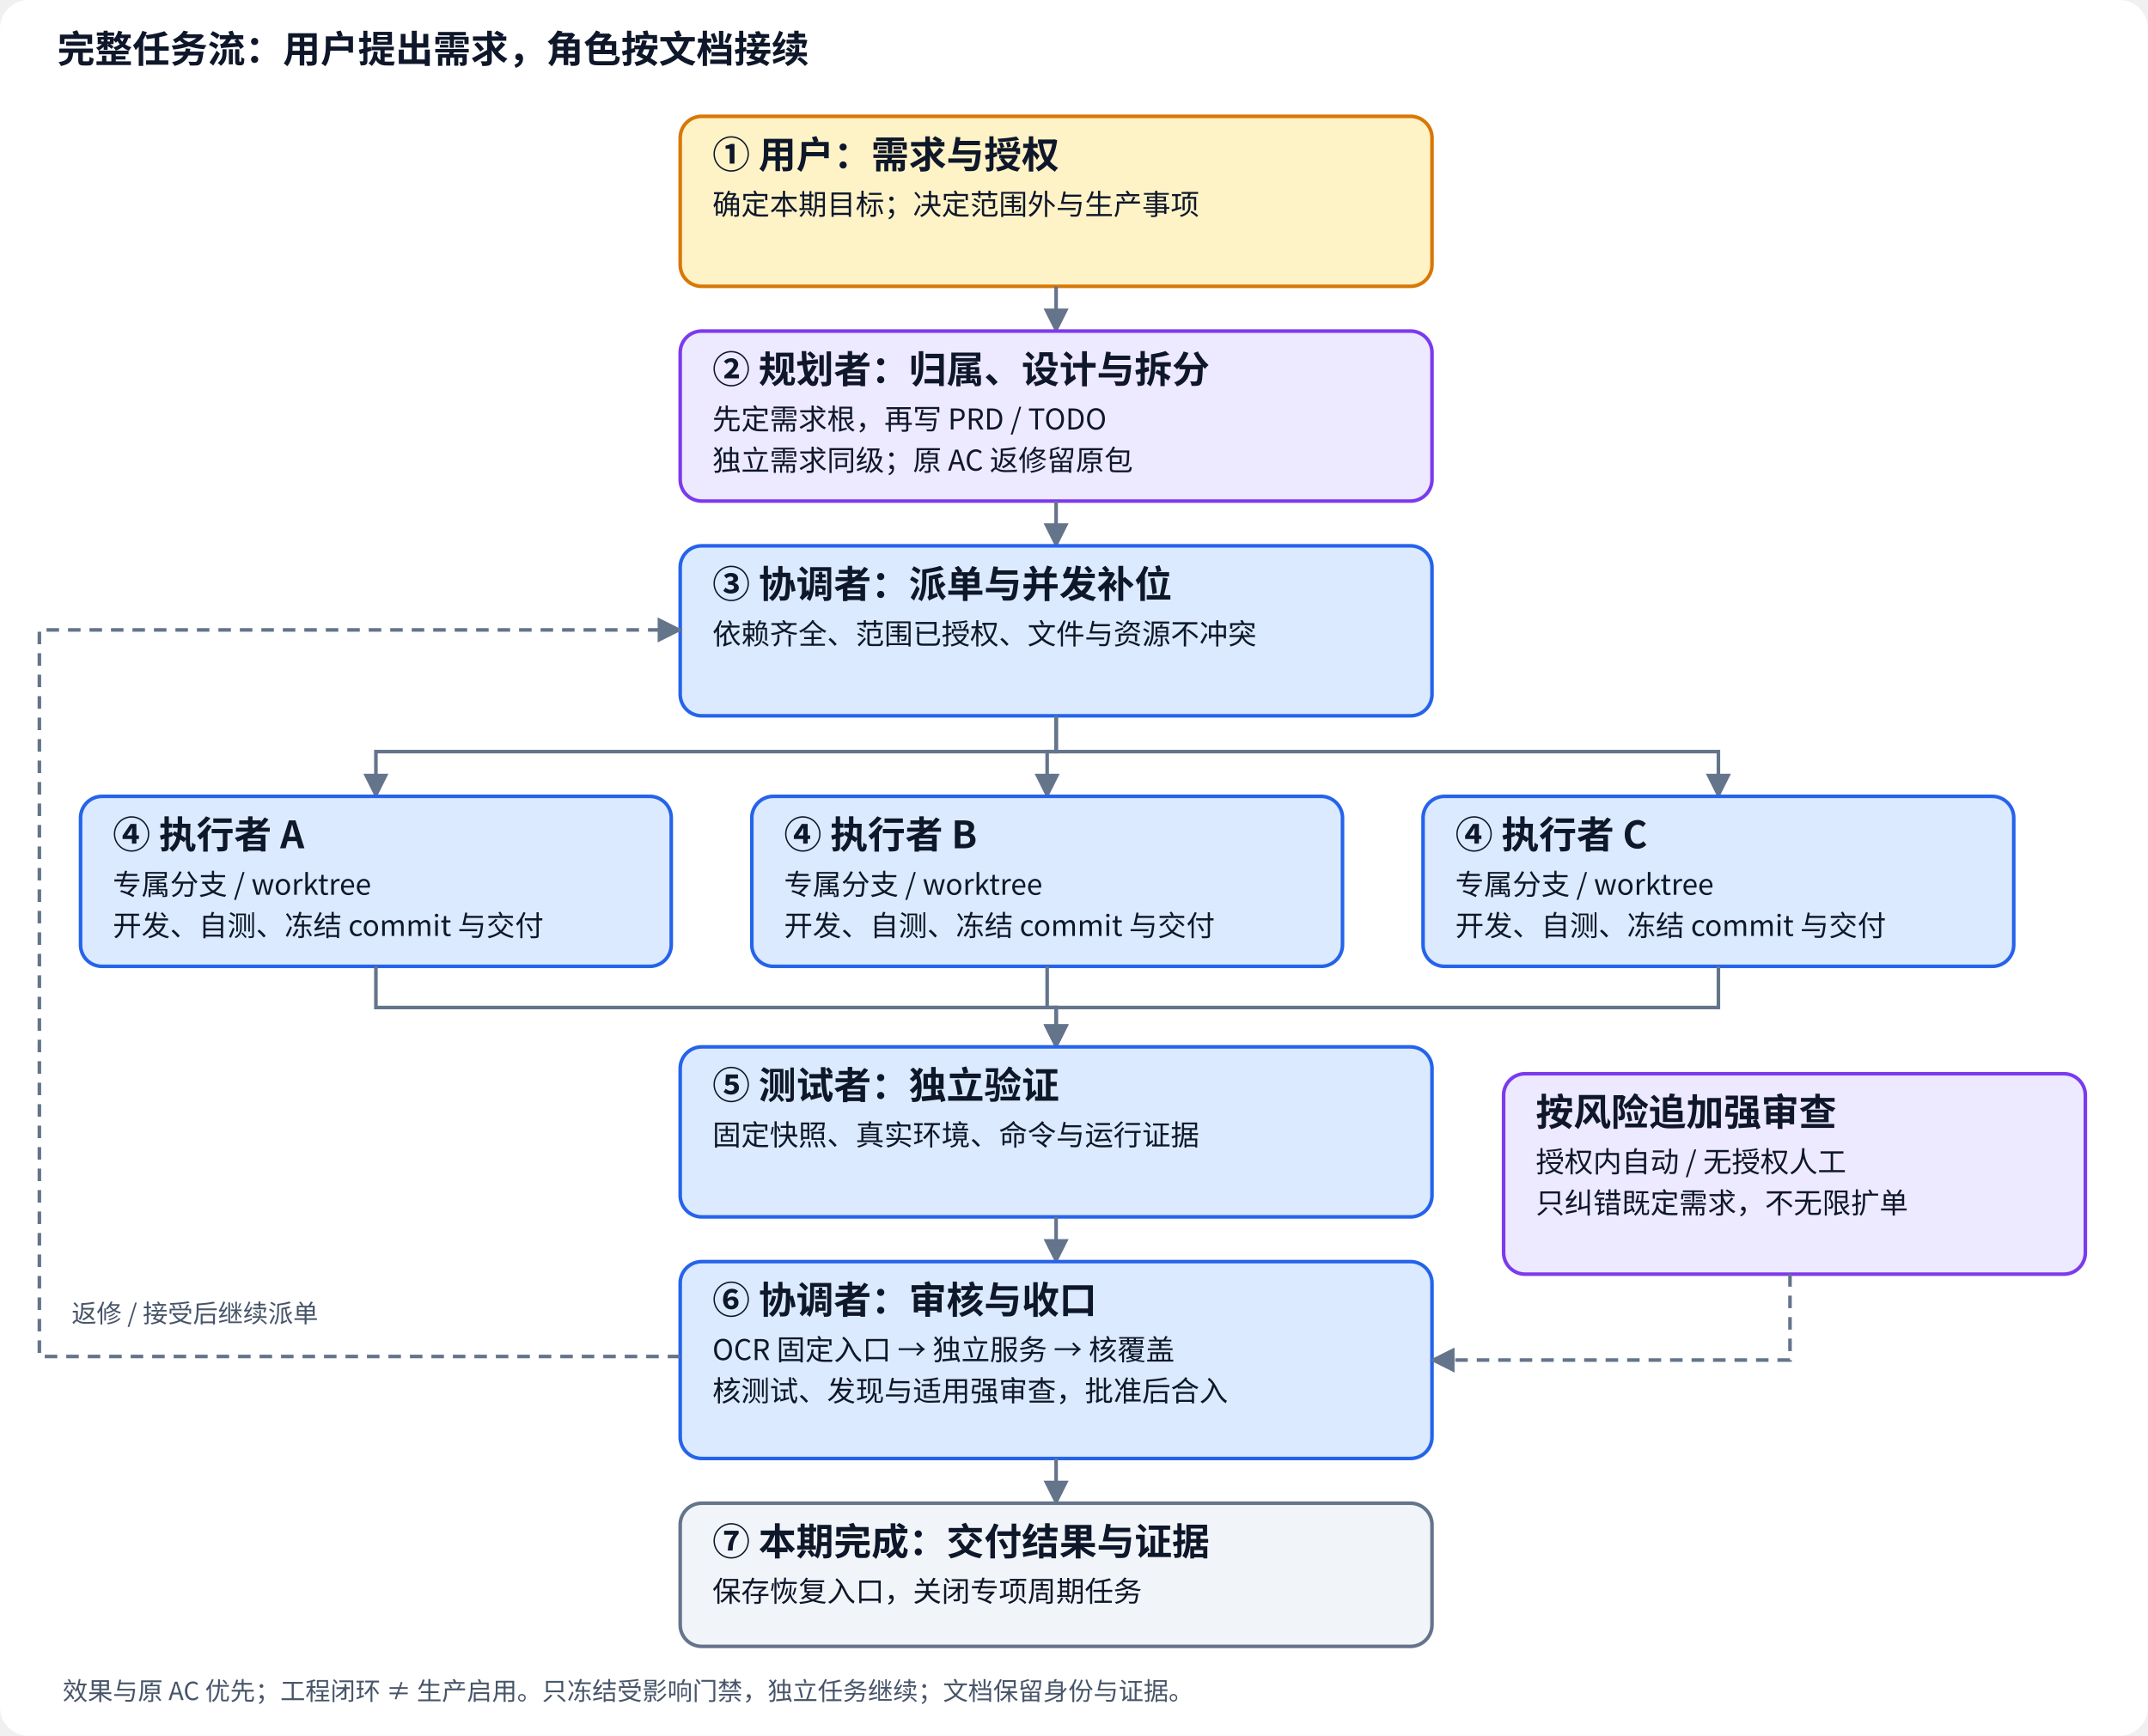
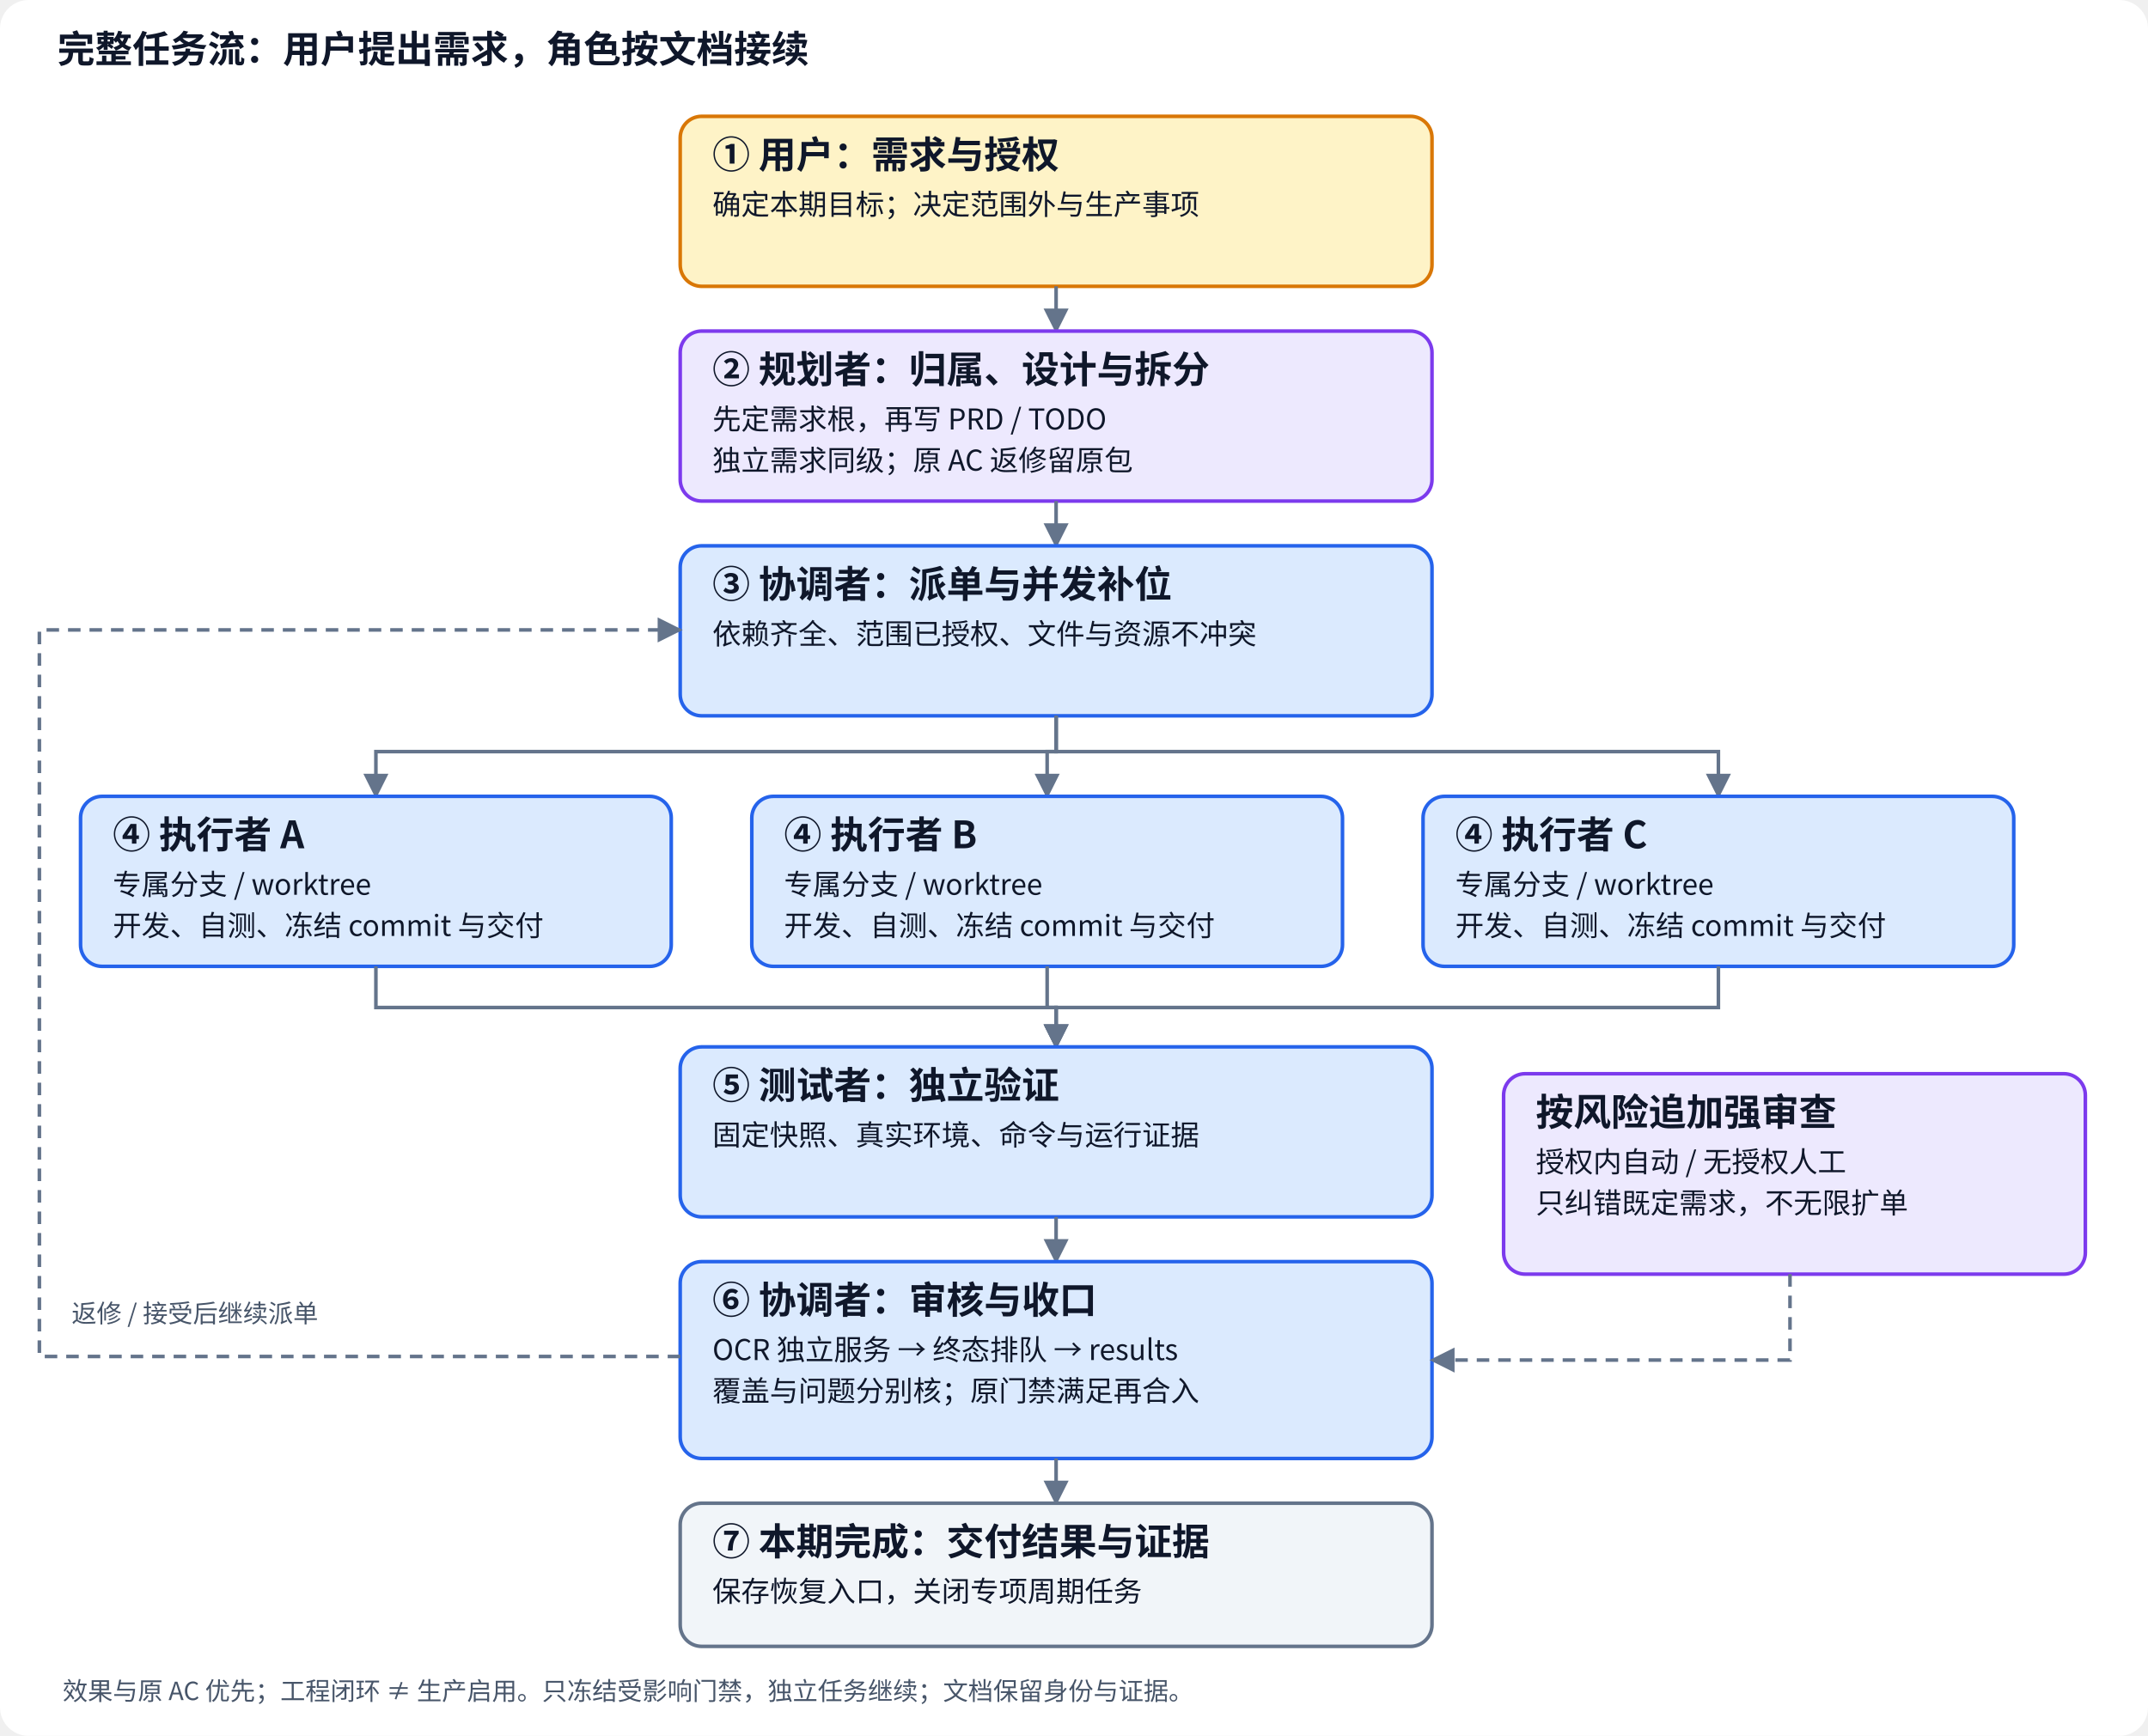
<svg xmlns="http://www.w3.org/2000/svg" width="1200" height="970" viewBox="0 0 1200 970" role="img" aria-labelledby="title desc">
  <defs>
    <marker id="arrow" viewBox="0 0 10 10" refX="9" refY="5" markerWidth="7" markerHeight="7" orient="auto-start-reverse">
      <path d="M 0 0 L 10 5 L 0 10 z" fill="#64748b" />
    </marker>
  </defs>
  <style>text{font-family:"Noto Sans CJK SC","Microsoft YaHei","PingFang SC",sans-serif;fill:#0f172a}.heading{font-size:21px;font-weight:700}.line{font-size:16px}.note{font-size:14px;fill:#475569}</style>
  <rect width="1200" height="970" fill="#ffffff" rx="16" />
  <text x="32" y="35" class="heading">完整任务流：用户提出需求，角色按文档接续</text>
  <rect x="380" y="65" width="420" height="95" rx="12" fill="#fef3c7" stroke="#d97706" stroke-width="2" />
  <text x="398" y="94" class="heading">① 用户：需求与授权</text>
  <text x="398" y="120" class="line">确定本期目标；决定范围外与生产事项</text>
  <polyline points="590,160 590,185" fill="none" stroke="#64748b" stroke-width="2" marker-end="url(#arrow)" />
  <rect x="380" y="185" width="420" height="95" rx="12" fill="#ede9fe" stroke="#7c3aed" stroke-width="2" />
  <text x="398" y="214" class="heading">② 规划者：归属、设计与拆分</text>
  <text x="398" y="240" class="line">先定需求根，再写 PRD / TODO</text>
  <text x="398" y="263" class="line">独立需求同级；原 AC 返修留原包</text>
  <polyline points="590,280 590,305" fill="none" stroke="#64748b" stroke-width="2" marker-end="url(#arrow)" />
  <rect x="380" y="305" width="420" height="95" rx="12" fill="#dbeafe" stroke="#2563eb" stroke-width="2" />
  <text x="398" y="334" class="heading">③ 协调者：派单与并发补位</text>
  <text x="398" y="360" class="line">依赖齐全、范围已授权、文件与资源不冲突</text>
  <polyline points="590,400 590,420 210,420 210,445" fill="none" stroke="#64748b" stroke-width="2" marker-end="url(#arrow)" />
  <rect x="45" y="445" width="330" height="95" rx="12" fill="#dbeafe" stroke="#2563eb" stroke-width="2" />
  <text x="63" y="474" class="heading">④ 执行者 A</text>
  <text x="63" y="500" class="line">专属分支 / worktree</text>
  <text x="63" y="523" class="line">开发、自测、冻结 commit 与交付</text>
  <polyline points="210,540 210,563 590,563 590,585" fill="none" stroke="#64748b" stroke-width="2" marker-end="url(#arrow)" />
  <polyline points="590,400 590,420 585,420 585,445" fill="none" stroke="#64748b" stroke-width="2" marker-end="url(#arrow)" />
  <rect x="420" y="445" width="330" height="95" rx="12" fill="#dbeafe" stroke="#2563eb" stroke-width="2" />
  <text x="438" y="474" class="heading">④ 执行者 B</text>
  <text x="438" y="500" class="line">专属分支 / worktree</text>
  <text x="438" y="523" class="line">开发、自测、冻结 commit 与交付</text>
  <polyline points="585,540 585,563 590,563 590,585" fill="none" stroke="#64748b" stroke-width="2" marker-end="url(#arrow)" />
  <polyline points="590,400 590,420 960,420 960,445" fill="none" stroke="#64748b" stroke-width="2" marker-end="url(#arrow)" />
  <rect x="795" y="445" width="330" height="95" rx="12" fill="#dbeafe" stroke="#2563eb" stroke-width="2" />
  <text x="813" y="474" class="heading">④ 执行者 C</text>
  <text x="813" y="500" class="line">专属分支 / worktree</text>
  <text x="813" y="523" class="line">开发、自测、冻结 commit 与交付</text>
  <polyline points="960,540 960,563 590,563 590,585" fill="none" stroke="#64748b" stroke-width="2" marker-end="url(#arrow)" />
  <rect x="380" y="585" width="420" height="95" rx="12" fill="#dbeafe" stroke="#2563eb" stroke-width="2" />
  <text x="398" y="614" class="heading">⑤ 测试者：独立验证</text>
  <text x="398" y="640" class="line">固定快照、真实环境、命令与运行证据</text>
  <polyline points="590,680 590,705" fill="none" stroke="#64748b" stroke-width="2" marker-end="url(#arrow)" />
  <rect x="380" y="705" width="420" height="110" rx="12" fill="#dbeafe" stroke="#2563eb" stroke-width="2" />
  <text x="398" y="734" class="heading">⑥ 协调者：审核与收口</text>
-   <text x="398" y="760" class="line">OCR 固定入口 → 独立服务 → 核覆盖</text>
-   <text x="398" y="783" class="line">核测试、发现与适用强审查，批准后合入</text>
+   <text x="398" y="760" class="line">OCR 独立服务 → 终态排队 → results</text>
+   <text x="398" y="783" class="line">覆盖与问题分别核；原门禁满足再合入</text>
  <rect x="840" y="600" width="325" height="112" rx="12" fill="#ede9fe" stroke="#7c3aed" stroke-width="2" />
  <text x="858" y="629" class="heading">按风险追加强审查</text>
  <text x="858" y="655" class="line">授权内自动 / 无授权人工</text>
  <text x="858" y="678" class="line">只纠错既定需求，不无限扩单</text>
  <polyline points="1000,712 1000,760 800,760" fill="none" stroke="#64748b" stroke-width="2" marker-end="url(#arrow)" stroke-dasharray="7 5" />
  <polyline points="380,758 22,758 22,352 380,352" fill="none" stroke="#64748b" stroke-width="2" marker-end="url(#arrow)" stroke-dasharray="7 5" />
  <text x="40" y="739" class="note">返修 / 接受后继续派单</text>
  <polyline points="590,815 590,840" fill="none" stroke="#64748b" stroke-width="2" marker-end="url(#arrow)" />
  <rect x="380" y="840" width="420" height="80" rx="12" fill="#f1f5f9" stroke="#64748b" stroke-width="2" />
  <text x="398" y="869" class="heading">⑦ 本期完成：交付结果与证据</text>
  <text x="398" y="895" class="line">保存恢复入口，关闭专项周期任务</text>
  <text x="35" y="950" class="note">效果与原 AC 优先；工程闭环 ≠ 生产启用。只冻结受影响门禁，独立任务继续；文档保留身份与证据。</text>
</svg>
